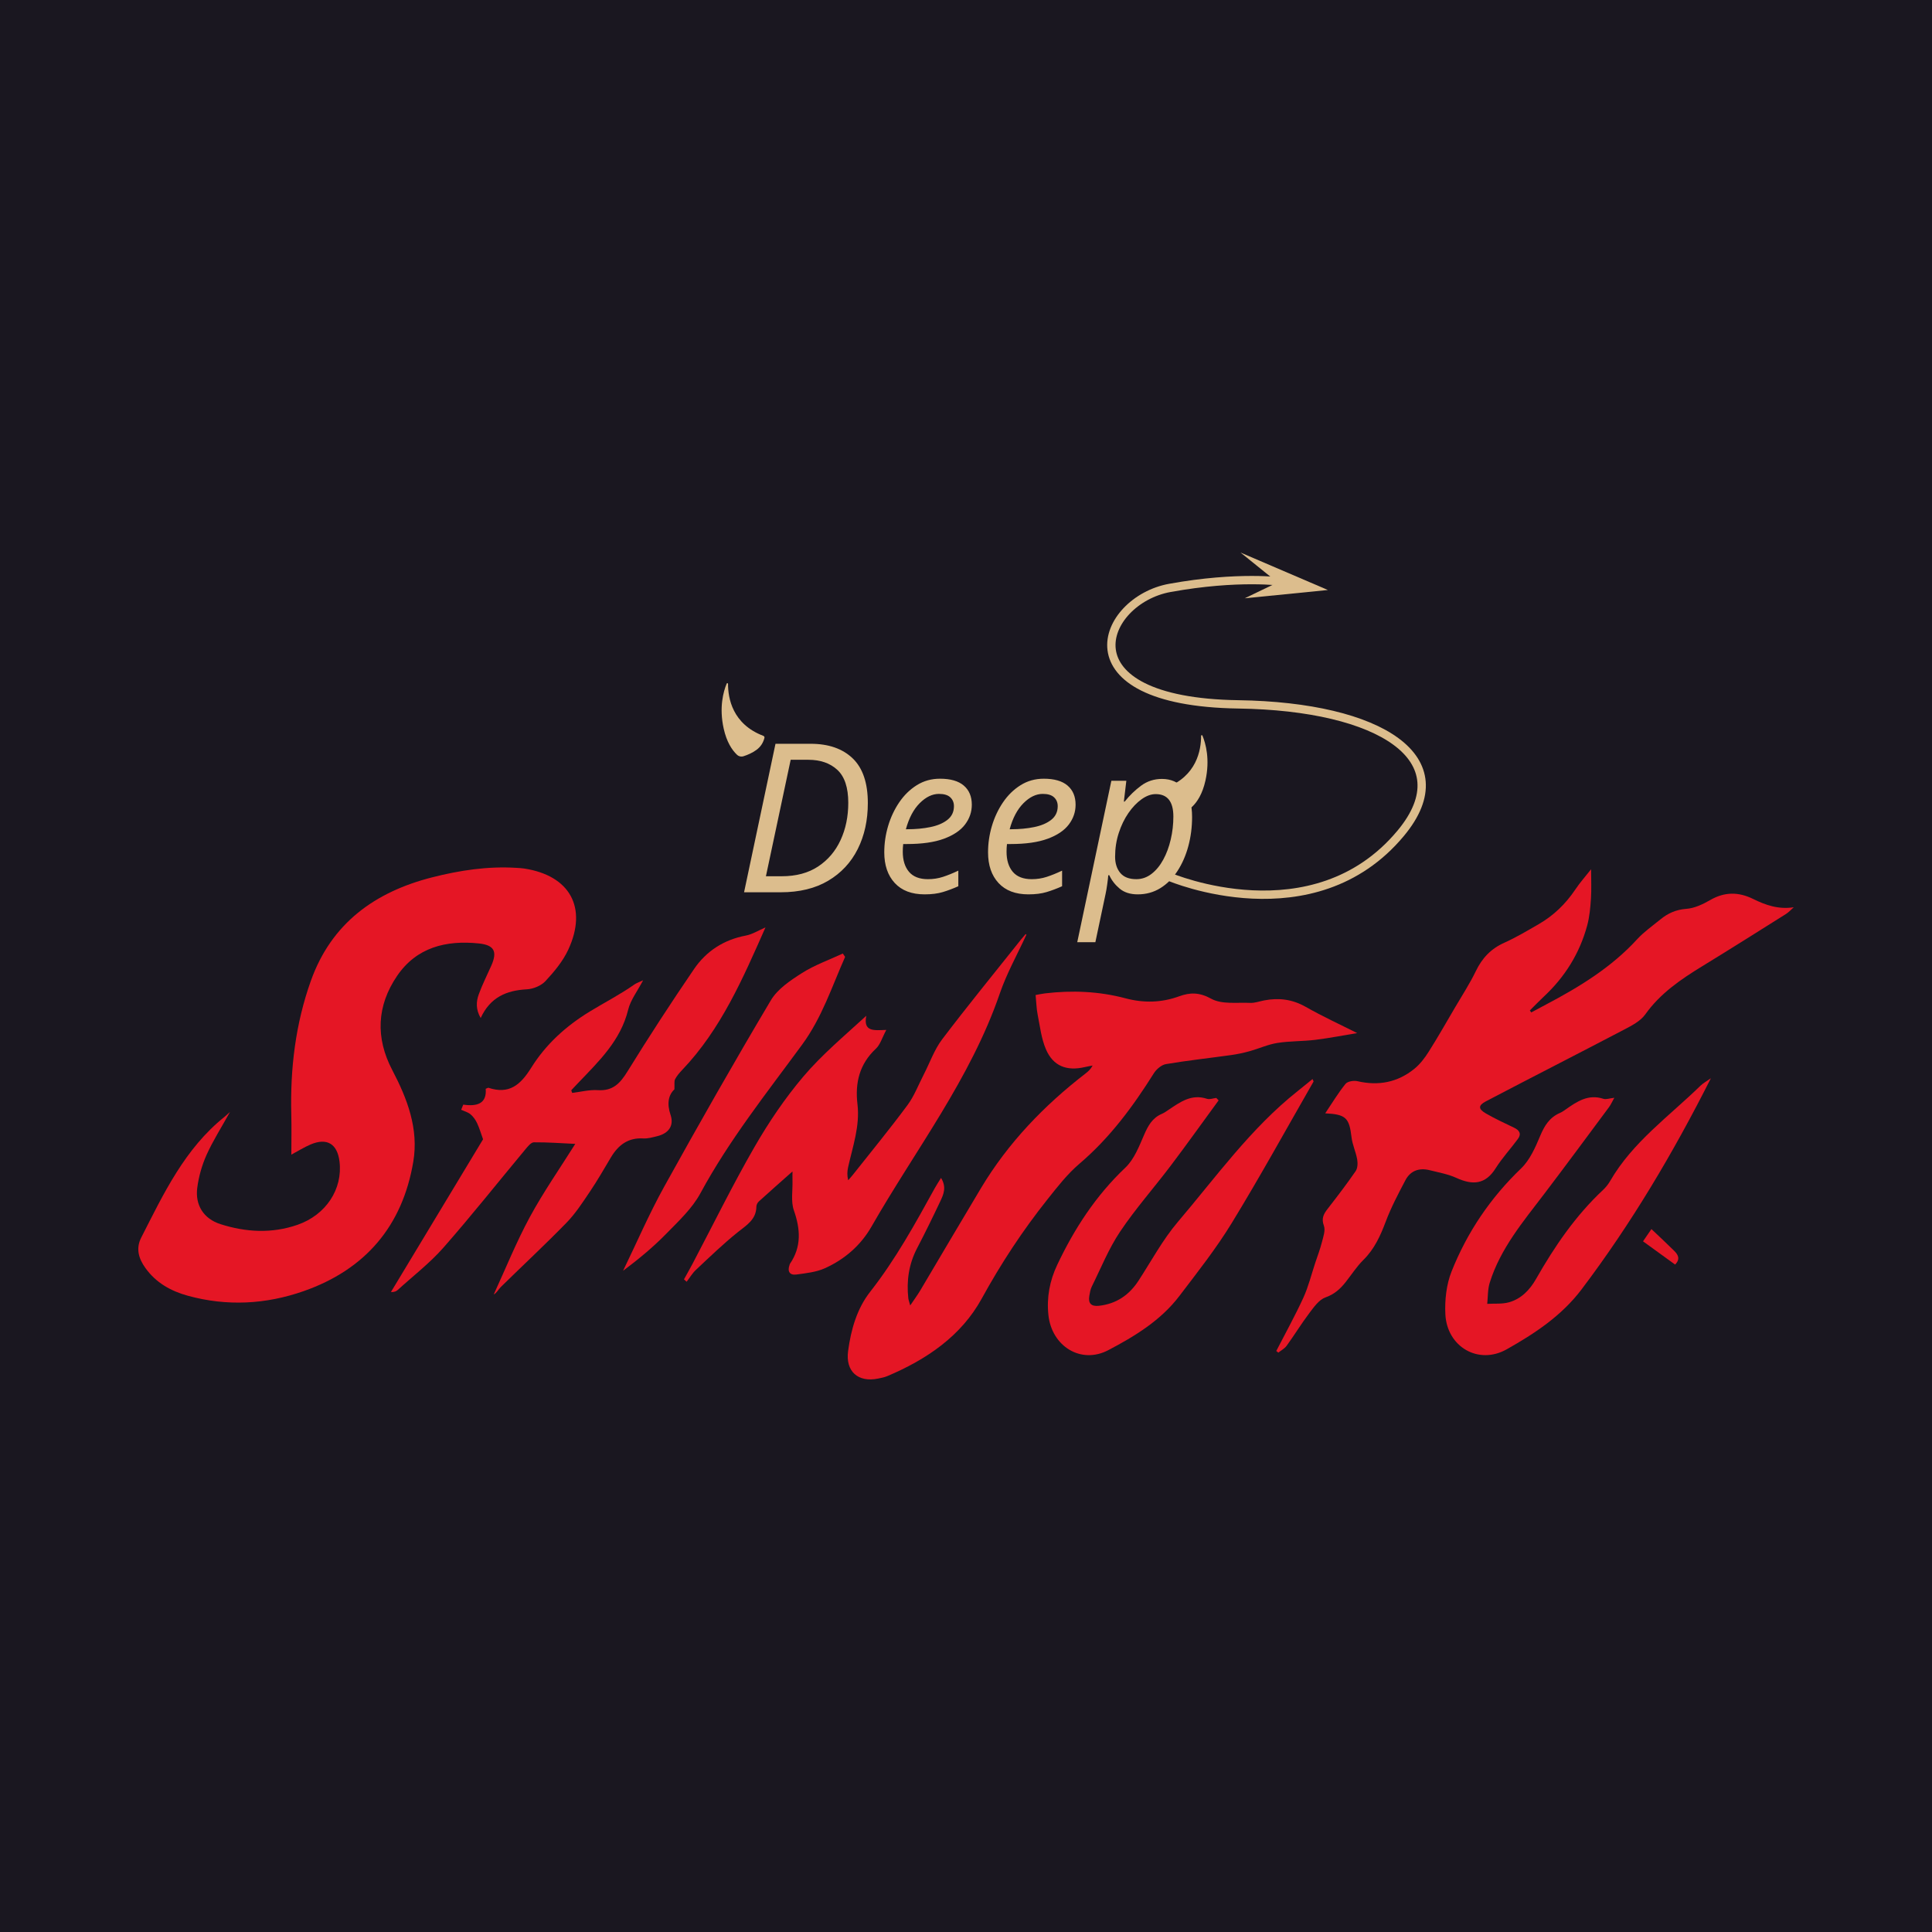
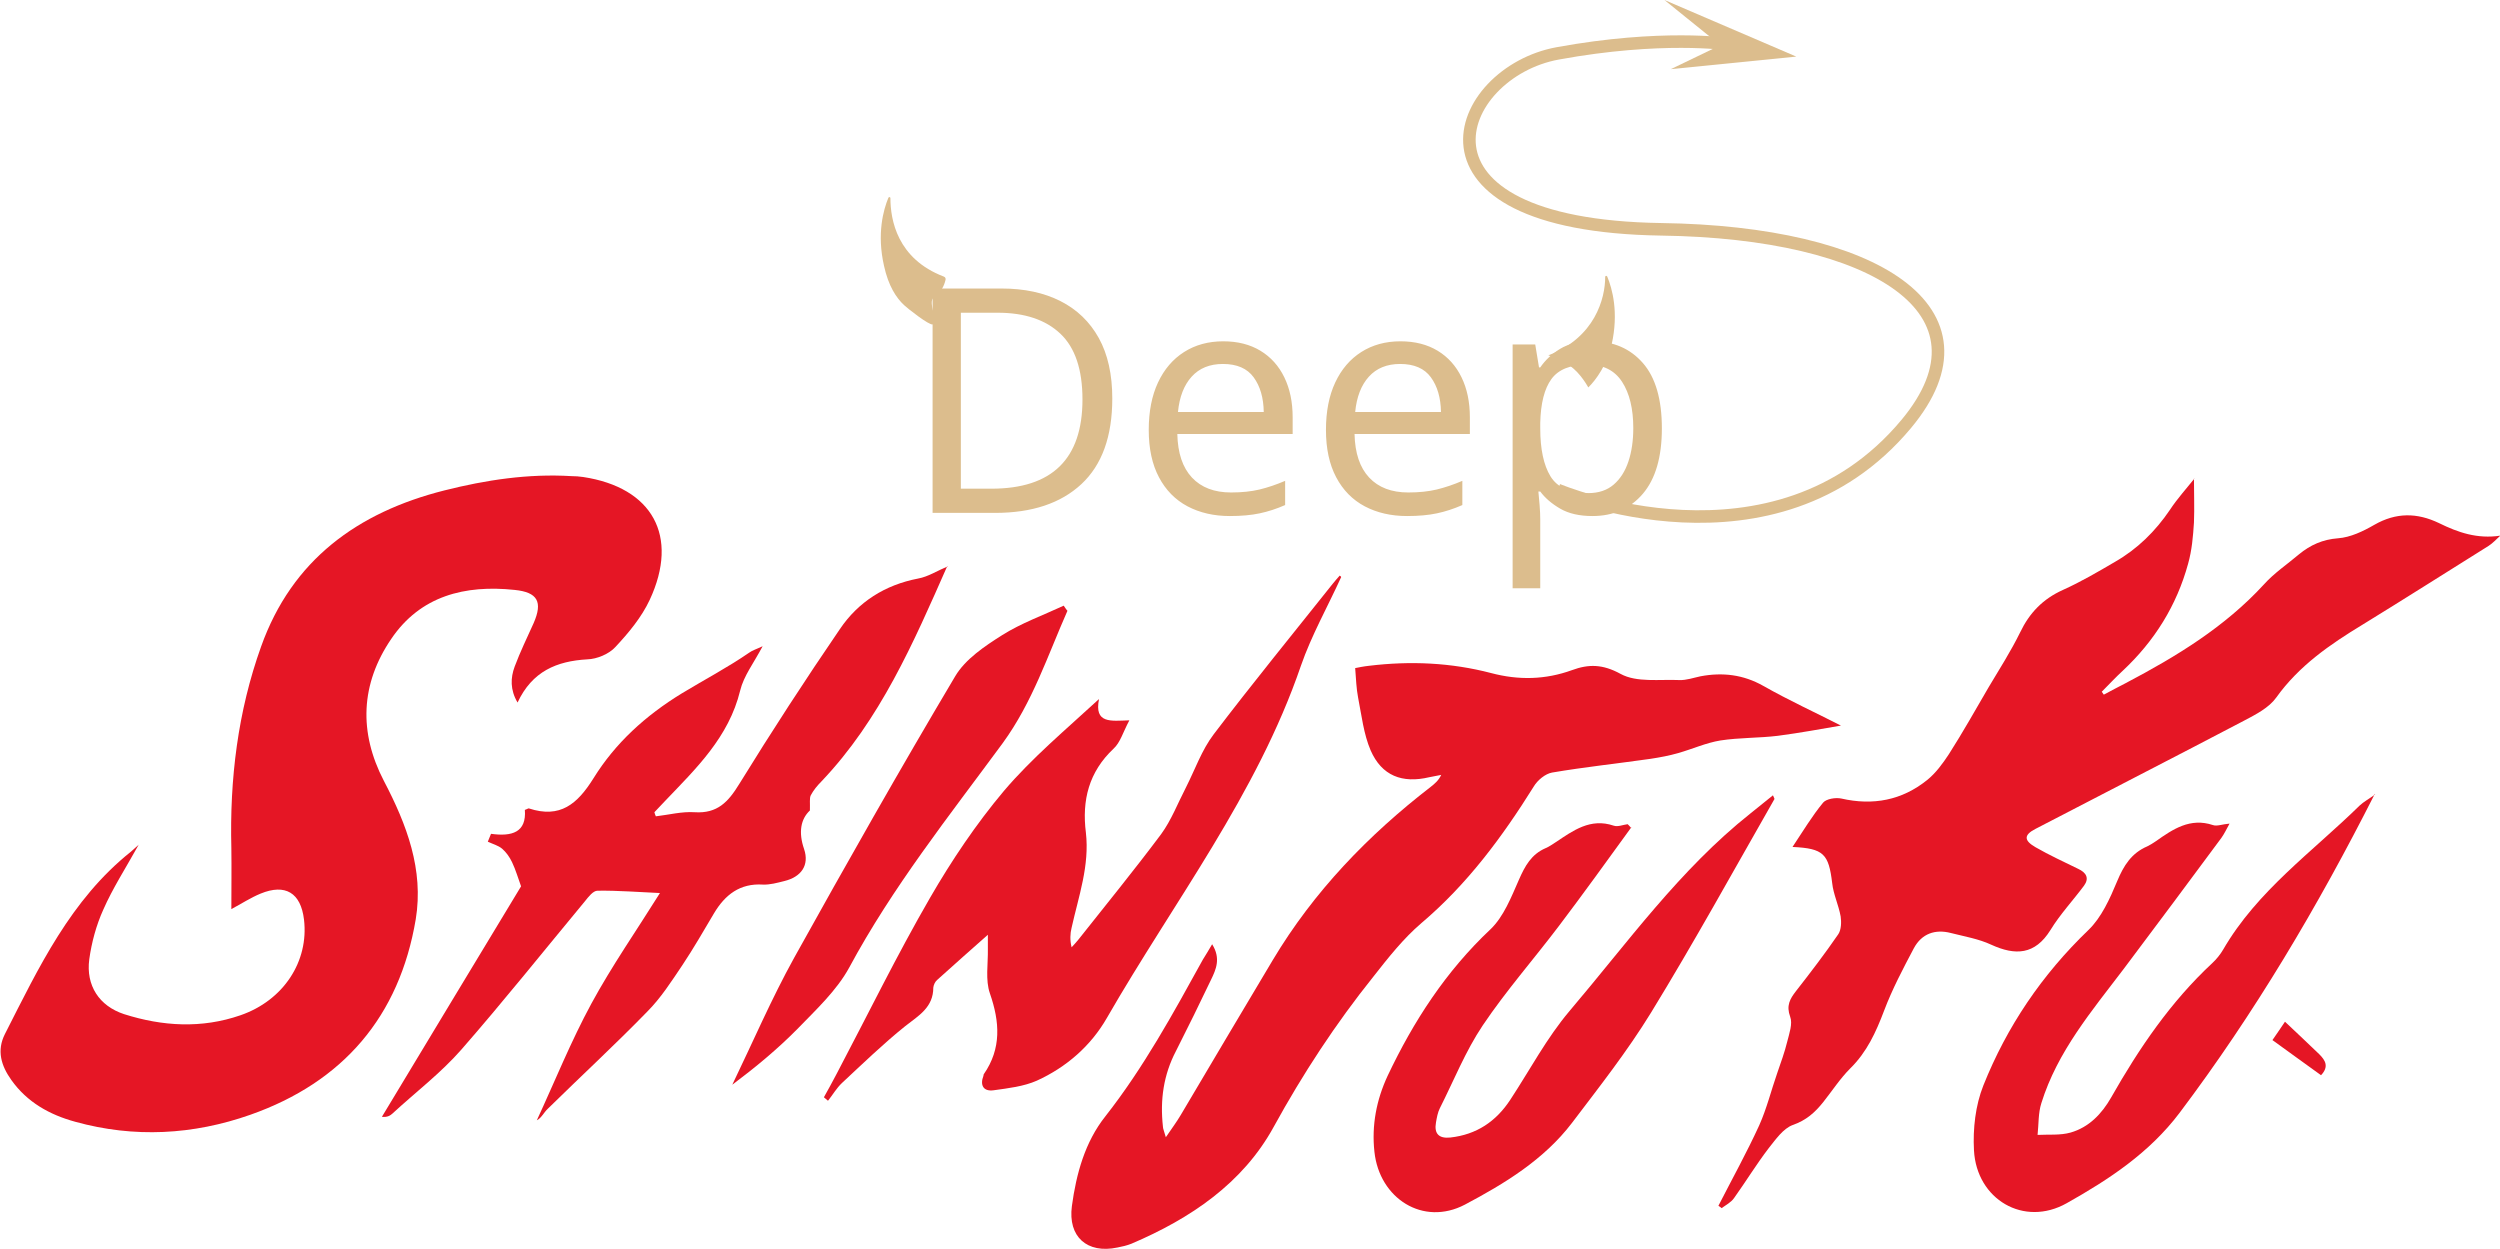
- <svg xmlns="http://www.w3.org/2000/svg" id="Layer_3" data-name="Layer 3" viewBox="0 0 1000 1000">
+ <svg xmlns="http://www.w3.org/2000/svg" version="1.1" viewBox="0 0 856.9 428">
  <defs>
    <style>
      .cls-1 {
-         fill: #000;
+         fill: none;
+         stroke: #dcbd8d;
+         stroke-miterlimit: 10;
+         stroke-width: 4.3px;
      }

-       .cls-1, .cls-2, .cls-3, .cls-4, .cls-5 {
-         stroke-width: 0px;
+       .cls-2, .cls-3 {
+         isolation: isolate;
      }

-       .cls-2 {
+       .cls-4 {
        fill: #e51625;
      }

      .cls-3 {
-         fill: #dcbd8d;
+         font-family: FuturaStd-Medium, 'Futura Std';
+         font-size: 107.7px;
+         font-weight: 500;
      }

-       .cls-6 {
-         fill: none;
-         stroke: #dcbd8d;
-         stroke-miterlimit: 10;
-         stroke-width: 4.31px;
-       }
- 
-       .cls-4 {
-         fill: #1a1720;
-       }
- 
-       .cls-5, .cls-7 {
+       .cls-3, .cls-5 {
        fill: #dcbd8d;
-       }
- 
-       .cls-7 {
-         font-family: FuturaPT-MediumObl, 'Futura PT';
-         font-size: 107.65px;
-         font-style: oblique;
-         font-weight: 500;
      }
    </style>
  </defs>
  <g>
-     <rect class="cls-1" width="1000" height="1000" />
-     <rect class="cls-4" width="1000" height="1000" />
-   </g>
-   <g>
-     <g>
-       <path class="cls-2" d="M119.03,575.58c-4.5,8.12-8.86,14.93-12.13,22.22-2.39,5.33-4.04,11.21-4.8,17-1.17,9.03,3.36,16.03,11.95,18.79,13.18,4.23,26.63,4.98,39.91.38,14.79-5.13,23.5-18.5,21.77-32.76-1.12-9.15-6.44-12.42-14.89-8.87-3.41,1.44-6.58,3.45-10.04,5.3,0-7.19.15-14.06-.03-20.93-.6-23.63,2.18-46.8,10.16-69.12,10.63-29.73,33.13-45.95,62.76-53.48,14.29-3.64,28.81-5.84,43.65-4.91,1.32.08,2.64.14,3.95.34,23.71,3.62,32.97,20.25,22.82,42.07-2.78,5.97-7.26,11.35-11.79,16.22-2.22,2.39-6.3,4.06-9.64,4.24-10.55.57-18.92,4.1-23.88,14.85-2.58-4.43-2.36-8.48-.99-12.27,1.85-5.1,4.34-9.96,6.53-14.93,3.21-7.3,1.39-10.57-6.47-11.39-17.04-1.77-32.28,2.01-42.35,16.81-10.5,15.43-11.25,32.01-2.48,48.73,7.79,14.86,13.74,30.38,10.88,47.4-5.59,33.34-24.86,55.85-56.72,67.01-19.58,6.86-39.75,7.96-59.99,2.39-8.83-2.43-16.48-6.73-21.94-14.34-3.5-4.88-5.07-10.08-2.17-15.76,11.6-22.76,22.51-46.01,43.16-62.54.63-.51,1.21-1.08,2.78-2.48Z" />
-       <path class="cls-2" d="M823.55,449.89c0,5.25.25,10.23-.07,15.17-.31,4.72-.74,9.54-1.98,14.08-3.91,14.33-11.5,26.53-22.4,36.68-2.49,2.32-4.84,4.79-7.25,7.19.24.34.47.69.71,1.03,2.52-1.35,5.03-2.71,7.56-4.05,17.3-9.11,33.87-19.2,47.26-33.83,3.54-3.86,7.96-6.93,12.04-10.27,3.89-3.19,8.08-5.08,13.41-5.47,4.24-.31,8.6-2.38,12.39-4.57,7.45-4.31,14.68-4.25,22.18-.56,6.46,3.18,13.09,5.53,21.04,4.31-1.34,1.18-2.56,2.56-4.05,3.5-14.37,9.04-28.73,18.1-43.21,26.96-11.16,6.83-21.8,14.05-29.6,25-2.47,3.47-6.97,5.79-10.95,7.87-23.79,12.47-47.74,24.65-71.54,37.12-4.06,2.13-3.98,3.97.02,6.28,4.71,2.71,9.66,5.01,14.57,7.36,2.76,1.32,3.93,3.16,2,5.8-3.76,5.12-8.15,9.83-11.52,15.19-5.34,8.5-11.97,8.82-20.32,5.01-4.3-1.97-9.13-2.81-13.77-3.98-5.44-1.38-10.01.17-12.65,5.2-3.67,6.99-7.39,14.02-10.16,21.38-2.77,7.36-5.86,14.2-11.58,19.85-3.49,3.45-6.19,7.71-9.26,11.58-2.78,3.5-5.8,6.21-10.39,7.83-3.3,1.17-5.93,4.95-8.26,8.02-4.15,5.5-7.76,11.4-11.8,16.99-1.05,1.46-2.85,2.38-4.3,3.55-.36-.28-.71-.56-1.07-.85,4.71-9.17,9.73-18.21,14.02-27.57,2.63-5.75,4.14-12.01,6.15-18.05,1.18-3.55,2.52-7.05,3.44-10.67.71-2.79,1.92-6.11,1.04-8.51-1.42-3.83-.13-6.11,1.98-8.83,4.96-6.38,9.88-12.81,14.46-19.47,1.04-1.52,1.13-4.13.78-6.08-.68-3.86-2.47-7.56-2.92-11.43-1.18-10.02-2.86-11.87-13.62-12.39,3.62-5.38,6.73-10.58,10.51-15.25,1.07-1.32,4.26-1.83,6.17-1.39,10.88,2.53,20.76.62,29.39-6.35,2.97-2.4,5.44-5.65,7.5-8.91,4.75-7.51,9.14-15.25,13.64-22.92,3.66-6.24,7.64-12.34,10.77-18.83,3.25-6.73,7.79-11.54,14.67-14.63,6.15-2.76,11.98-6.25,17.84-9.63,7.7-4.44,13.93-10.45,18.9-17.86,2.53-3.78,5.58-7.2,8.27-10.62Z" />
-       <path class="cls-2" d="M487.07,609.67c3,4.85,1.29,8.56-.36,12.07-3.87,8.2-7.86,16.35-12.05,24.39-4.27,8.19-5.5,16.83-4.52,25.88.08.75.38,1.47.99,3.69,2.17-3.23,3.76-5.36,5.11-7.63,10.54-17.72,20.96-35.51,31.57-53.19,14.03-23.38,32.58-42.67,54.08-59.26,1.38-1.07,2.69-2.23,3.64-4.1-1.36.27-2.73.49-4.07.81-9.32,2.16-16.31-.49-20.06-9.15-2.42-5.6-3.11-11.98-4.32-18.06-.62-3.1-.67-6.3-1.05-10.09,1.02-.18,2.89-.62,4.78-.85,14.08-1.68,28.05-1.1,41.78,2.55,9.4,2.5,18.57,2.29,27.72-1.04,5.69-2.07,10.51-2.12,16.65,1.27,5.45,3.01,13.31,1.82,20.13,2.13,2.4.11,4.86-.83,7.29-1.29,7.55-1.44,14.56-.58,21.46,3.35,8.77,4.99,17.98,9.21,26.63,13.57-6.44,1.06-13.98,2.54-21.59,3.49-6.54.81-13.23.59-19.73,1.62-4.89.78-9.54,2.93-14.36,4.27-3.13.87-6.34,1.55-9.56,2-11.24,1.57-22.54,2.79-33.72,4.68-2.33.39-4.96,2.64-6.29,4.76-10.84,17.27-22.82,33.46-38.52,46.82-6.21,5.28-11.36,11.93-16.48,18.36-12.86,16.14-24.1,33.24-34.08,51.43-10.64,19.4-28.6,31.55-48.84,40.11-1.5.64-3.16.95-4.77,1.28-10.42,2.16-16.97-3.73-15.56-14.22,1.49-11.09,4.55-21.95,11.47-30.75,13.12-16.72,23.25-35.17,33.44-53.65.86-1.55,1.85-3.03,3.22-5.26Z" />
-       <path class="cls-2" d="M396.22,480.01c-11.65,26.28-22.96,52.69-43.21,73.89-1.36,1.43-2.7,2.98-3.59,4.71-.54,1.05-.21,2.56-.34,5.24-3.13,2.9-3.97,7.42-2.01,13.18,1.91,5.61-.97,9.58-6.8,11.03-2.4.59-4.9,1.33-7.31,1.19-7.92-.47-12.98,3.48-16.78,9.86-3.54,5.94-6.98,11.95-10.84,17.67-3.74,5.55-7.44,11.29-12.07,16.05-11.05,11.35-22.66,22.14-33.97,33.24-1.36,1.33-2.21,3.17-3.75,3.95,6.16-13.38,11.68-27.11,18.67-40.04,7-12.93,15.48-25.07,23.54-37.91-7.05-.33-14.24-.87-21.42-.81-1.47.01-3.13,2.12-4.34,3.56-14.14,16.98-27.87,34.33-42.45,50.92-7.04,8.01-15.66,14.63-23.59,21.86-.79.72-1.74,1.26-3.61,1.14,16.02-26.55,32.03-53.11,47.68-79.05-.98-2.71-1.82-5.62-3.08-8.33-.79-1.7-1.97-3.38-3.39-4.58-1.34-1.12-3.22-1.6-4.86-2.36.36-.89.72-1.77,1.08-2.66,7.16,1.03,12.25-.5,11.62-8.2.85-.32,1.2-.6,1.44-.52,10.69,3.54,16.56-1.48,22.1-10.35,7.53-12.06,17.8-21.48,30.36-29.15,7.59-4.64,15.65-8.76,22.98-13.92,1.12-.79,2.49-1.23,4.6-2.23-2.95,5.65-6.5,10.16-7.74,15.23-3.91,15.99-15.15,26.68-25.84,37.87-1.21,1.27-2.4,2.55-3.61,3.82.15.46.3.91.45,1.37,4.44-.52,8.92-1.71,13.31-1.42,7.77.51,11.53-3.53,15.31-9.65,11.08-17.95,22.6-35.65,34.5-53.07,6.34-9.27,15.4-15.14,26.77-17.29,3.44-.65,6.62-2.7,10.19-4.23Z" />
-       <path class="cls-2" d="M531.27,483.79c-4.64,10.13-10.18,19.96-13.78,30.45-15.15,44.13-43.64,80.86-66.45,120.72-5.52,9.64-13.9,16.9-24.05,21.47-4.51,2.03-9.77,2.59-14.77,3.26-3.52.47-4.77-1.65-3.53-5.02.06-.15.06-.34.15-.47,6.06-8.85,5.5-17.9,2.07-27.71-1.61-4.6-.58-10.12-.72-15.23-.05-1.91,0-3.83,0-4.92-5.75,5.1-11.63,10.27-17.42,15.53-.68.61-1.25,1.74-1.26,2.63-.08,6.75-5.03,9.59-9.6,13.25-7.59,6.08-14.6,12.88-21.71,19.54-1.88,1.76-3.21,4.08-4.8,6.14-.46-.41-.92-.82-1.38-1.23,1.48-2.69,3.01-5.36,4.44-8.07,10.61-20.14,20.64-40.61,31.99-60.33,7.38-12.82,15.79-25.29,25.34-36.56,9.61-11.34,21.19-21.01,32.61-31.49-1.68,8.45,4.01,7.55,10.35,7.33-2.18,4.07-3.12,7.6-5.38,9.71-8.54,7.98-10.86,17.67-9.54,28.81,1.33,11.28-2.48,21.85-4.86,32.61-.45,2.04-.56,4.16.04,6.68.76-.88,1.57-1.72,2.29-2.63,9.5-12.02,19.24-23.87,28.36-36.18,3.55-4.78,5.72-10.59,8.49-15.95,3.14-6.09,5.44-12.82,9.52-18.2,13.26-17.48,27.16-34.48,40.82-51.65.76-.95,1.57-1.86,2.36-2.79.14.1.29.2.43.3Z" />
-       <path class="cls-2" d="M885.54,558.13c-19.66,38.93-41.26,75.31-66.93,109.26-10.4,13.75-24.3,22.86-38.72,31-14.67,8.28-30.94-1.29-31.77-18.12-.36-7.37.52-15.41,3.22-22.2,8.07-20.26,20.08-38.05,35.99-53.31,4.53-4.35,7.36-10.84,9.86-16.82,2.22-5.31,4.88-9.58,10.26-11.9,1.05-.45,2.02-1.13,2.96-1.8,5.85-4.12,11.68-8.07,19.5-5.5,1.4.46,3.2-.26,5.66-.53-1.1,1.96-1.78,3.54-2.78,4.89-11.11,14.95-22.16,29.94-33.43,44.77-10.98,14.45-22.8,28.39-28.3,46.14-1.06,3.42-.88,7.23-1.28,10.86,3.79-.23,7.75.19,11.32-.82,6.31-1.79,10.74-6.43,13.92-12.01,9.6-16.86,20.43-32.75,34.69-46.11,1.43-1.34,2.71-2.94,3.69-4.64,11.67-20.18,30.57-33.52,46.81-49.37,1.36-1.32,3.11-2.24,5.32-3.8Z" />
-       <path class="cls-2" d="M630.75,569.55c-8.25,11.28-16.36,22.66-24.78,33.8-8.65,11.45-18.24,22.26-26.21,34.15-5.9,8.8-9.91,18.88-14.66,28.44-.72,1.44-.97,3.14-1.26,4.76-.71,3.9.98,5.61,4.92,5.18,9-.98,15.68-5.52,20.56-13.04,6.65-10.22,12.49-21.16,20.34-30.39,19.82-23.3,37.71-48.42,61.98-67.68,2.55-2.02,5.06-4.09,7.71-6.24.34.79.62,1.15.53,1.3-14.04,24.46-27.64,49.18-42.34,73.23-8.06,13.19-17.74,25.44-27.13,37.78-9.61,12.63-23.1,20.83-36.74,27.99-14.27,7.49-29.3-2.08-31.01-18.14-.98-9.11.66-17.77,4.55-25.99,8.89-18.78,20.02-35.88,35.29-50.35,4.54-4.3,7.09-10.98,9.68-16.94,2.06-4.76,4.29-8.81,9.25-10.91,1.2-.51,2.3-1.3,3.39-2.04,6.03-4.04,11.89-8.39,19.93-5.72,1.39.46,3.19-.28,4.79-.46.4.42.8.84,1.2,1.26Z" />
-       <path class="cls-2" d="M437.43,495.28c-6.84,15.4-11.95,31.38-22.25,45.42-18.36,25.04-37.76,49.39-52.64,76.91-4.28,7.92-11.35,14.49-17.78,21.06-6.77,6.93-14.3,13.13-22.26,19.09,7.04-14.51,13.44-29.38,21.24-43.47,17.96-32.43,36.3-64.67,55.25-96.53,3.49-5.87,10.13-10.32,16.14-14.13,6.54-4.15,14.03-6.79,21.11-10.09.4.58.79,1.16,1.19,1.74Z" />
-       <path class="cls-2" d="M867.03,654.54c-5.59-4.05-10.89-7.89-16.6-12.03,1.52-2.23,2.95-4.31,4.34-6.35,4.16,3.96,8.02,7.52,11.75,11.23,1.96,1.95,3.42,4.18.51,7.15Z" />
+     <g id="Layer_3">
+       <g>
+         <g>
+           <path class="cls-4" d="M47.5,289.6c-4.5,8.1-8.9,14.9-12.1,22.2-2.4,5.3-4,11.2-4.8,17-1.2,9,3.4,16,11.9,18.8,13.2,4.2,26.6,5,39.9.4,14.8-5.1,23.5-18.5,21.8-32.8-1.1-9.2-6.4-12.4-14.9-8.9-3.4,1.4-6.6,3.5-10,5.3,0-7.2.1-14.1,0-20.9-.6-23.6,2.2-46.8,10.2-69.1,10.6-29.7,33.1-46,62.8-53.5,14.3-3.6,28.8-5.8,43.6-4.9,1.3,0,2.6.1,4,.3,23.7,3.6,33,20.2,22.8,42.1-2.8,6-7.3,11.4-11.8,16.2-2.2,2.4-6.3,4.1-9.6,4.2-10.5.6-18.9,4.1-23.9,14.8-2.6-4.4-2.4-8.5-1-12.3,1.9-5.1,4.3-10,6.5-14.9,3.2-7.3,1.4-10.6-6.5-11.4-17-1.8-32.3,2-42.3,16.8-10.5,15.4-11.2,32-2.5,48.7,7.8,14.9,13.7,30.4,10.9,47.4-5.6,33.3-24.9,55.8-56.7,67-19.6,6.9-39.8,8-60,2.4-8.8-2.4-16.5-6.7-21.9-14.3-3.5-4.9-5.1-10.1-2.2-15.8,11.6-22.8,22.5-46,43.2-62.5.6-.5,1.2-1.1,2.8-2.5h0Z" />
+           <path class="cls-4" d="M752,163.9c0,5.2.2,10.2,0,15.2-.3,4.7-.7,9.5-2,14.1-3.9,14.3-11.5,26.5-22.4,36.7-2.5,2.3-4.8,4.8-7.2,7.2.2.3.5.7.7,1,2.5-1.3,5-2.7,7.6-4,17.3-9.1,33.9-19.2,47.3-33.8,3.5-3.9,8-6.9,12-10.3,3.9-3.2,8.1-5.1,13.4-5.5,4.2-.3,8.6-2.4,12.4-4.6,7.5-4.3,14.7-4.2,22.2-.6,6.5,3.2,13.1,5.5,21,4.3-1.3,1.2-2.6,2.6-4,3.5-14.4,9-28.7,18.1-43.2,27-11.2,6.8-21.8,14.1-29.6,25-2.5,3.5-7,5.8-11,7.9-23.8,12.5-47.7,24.7-71.5,37.1-4.1,2.1-4,4,0,6.3,4.7,2.7,9.7,5,14.6,7.4,2.8,1.3,3.9,3.2,2,5.8-3.8,5.1-8.2,9.8-11.5,15.2-5.3,8.5-12,8.8-20.3,5-4.3-2-9.1-2.8-13.8-4-5.4-1.4-10,.2-12.7,5.2-3.7,7-7.4,14-10.2,21.4-2.8,7.4-5.9,14.2-11.6,19.8-3.5,3.5-6.2,7.7-9.3,11.6-2.8,3.5-5.8,6.2-10.4,7.8-3.3,1.2-5.9,5-8.3,8-4.2,5.5-7.8,11.4-11.8,17-1,1.5-2.8,2.4-4.3,3.5-.4-.3-.7-.6-1.1-.8,4.7-9.2,9.7-18.2,14-27.6,2.6-5.8,4.1-12,6.2-18,1.2-3.5,2.5-7,3.4-10.7.7-2.8,1.9-6.1,1-8.5-1.4-3.8-.1-6.1,2-8.8,5-6.4,9.9-12.8,14.5-19.5,1-1.5,1.1-4.1.8-6.1-.7-3.9-2.5-7.6-2.9-11.4-1.2-10-2.9-11.9-13.6-12.4,3.6-5.4,6.7-10.6,10.5-15.2,1.1-1.3,4.3-1.8,6.2-1.4,10.9,2.5,20.8.6,29.4-6.3,3-2.4,5.4-5.7,7.5-8.9,4.8-7.5,9.1-15.2,13.6-22.9,3.7-6.2,7.6-12.3,10.8-18.8,3.2-6.7,7.8-11.5,14.7-14.6,6.2-2.8,12-6.2,17.8-9.6,7.7-4.4,13.9-10.5,18.9-17.9,2.5-3.8,5.6-7.2,8.3-10.6h0Z" />
+           <path class="cls-4" d="M415.5,323.7c3,4.8,1.3,8.6-.4,12.1-3.9,8.2-7.9,16.3-12,24.4-4.3,8.2-5.5,16.8-4.5,25.9,0,.8.4,1.5,1,3.7,2.2-3.2,3.8-5.4,5.1-7.6,10.5-17.7,21-35.5,31.6-53.2,14-23.4,32.6-42.7,54.1-59.3,1.4-1.1,2.7-2.2,3.6-4.1-1.4.3-2.7.5-4.1.8-9.3,2.2-16.3-.5-20.1-9.2-2.4-5.6-3.1-12-4.3-18.1-.6-3.1-.7-6.3-1-10.1,1-.2,2.9-.6,4.8-.8,14.1-1.7,28-1.1,41.8,2.5,9.4,2.5,18.6,2.3,27.7-1,5.7-2.1,10.5-2.1,16.7,1.3,5.5,3,13.3,1.8,20.1,2.1,2.4.1,4.9-.8,7.3-1.3,7.5-1.4,14.6-.6,21.5,3.3,8.8,5,18,9.2,26.6,13.6-6.4,1.1-14,2.5-21.6,3.5-6.5.8-13.2.6-19.7,1.6-4.9.8-9.5,2.9-14.4,4.3-3.1.9-6.3,1.5-9.6,2-11.2,1.6-22.5,2.8-33.7,4.7-2.3.4-5,2.6-6.3,4.8-10.8,17.3-22.8,33.5-38.5,46.8-6.2,5.3-11.4,11.9-16.5,18.4-12.9,16.1-24.1,33.2-34.1,51.4-10.6,19.4-28.6,31.5-48.8,40.1-1.5.6-3.2,1-4.8,1.3-10.4,2.2-17-3.7-15.6-14.2,1.5-11.1,4.5-22,11.5-30.8,13.1-16.7,23.2-35.2,33.4-53.7.9-1.5,1.9-3,3.2-5.3h0Z" />
+           <path class="cls-4" d="M324.7,194c-11.6,26.3-23,52.7-43.2,73.9-1.4,1.4-2.7,3-3.6,4.7-.5,1-.2,2.6-.3,5.2-3.1,2.9-4,7.4-2,13.2,1.9,5.6-1,9.6-6.8,11-2.4.6-4.9,1.3-7.3,1.2-7.9-.5-13,3.5-16.8,9.9-3.5,5.9-7,12-10.8,17.7-3.7,5.5-7.4,11.3-12.1,16-11,11.3-22.7,22.1-34,33.2-1.4,1.3-2.2,3.2-3.8,4,6.2-13.4,11.7-27.1,18.7-40,7-12.9,15.5-25.1,23.5-37.9-7-.3-14.2-.9-21.4-.8-1.5,0-3.1,2.1-4.3,3.6-14.1,17-27.9,34.3-42.4,50.9-7,8-15.7,14.6-23.6,21.9-.8.7-1.7,1.3-3.6,1.1,16-26.5,32-53.1,47.7-79-1-2.7-1.8-5.6-3.1-8.3-.8-1.7-2-3.4-3.4-4.6-1.3-1.1-3.2-1.6-4.9-2.4.4-.9.7-1.8,1.1-2.7,7.2,1,12.2-.5,11.6-8.2.9-.3,1.2-.6,1.4-.5,10.7,3.5,16.6-1.5,22.1-10.3,7.5-12.1,17.8-21.5,30.4-29.2,7.6-4.6,15.6-8.8,23-13.9,1.1-.8,2.5-1.2,4.6-2.2-3,5.7-6.5,10.2-7.7,15.2-3.9,16-15.1,26.7-25.8,37.9-1.2,1.3-2.4,2.5-3.6,3.8.1.5.3.9.5,1.4,4.4-.5,8.9-1.7,13.3-1.4,7.8.5,11.5-3.5,15.3-9.7,11.1-18,22.6-35.7,34.5-53.1,6.3-9.3,15.4-15.1,26.8-17.3,3.4-.6,6.6-2.7,10.2-4.2h0Z" />
+           <path class="cls-4" d="M459.7,197.8c-4.6,10.1-10.2,20-13.8,30.4-15.1,44.1-43.6,80.9-66.5,120.7-5.5,9.6-13.9,16.9-24,21.5-4.5,2-9.8,2.6-14.8,3.3-3.5.5-4.8-1.7-3.5-5,0-.2,0-.3.1-.5,6.1-8.8,5.5-17.9,2.1-27.7-1.6-4.6-.6-10.1-.7-15.2,0-1.9,0-3.8,0-4.9-5.8,5.1-11.6,10.3-17.4,15.5-.7.6-1.2,1.7-1.3,2.6,0,6.8-5,9.6-9.6,13.2-7.6,6.1-14.6,12.9-21.7,19.5-1.9,1.8-3.2,4.1-4.8,6.1-.5-.4-.9-.8-1.4-1.2,1.5-2.7,3-5.4,4.4-8.1,10.6-20.1,20.6-40.6,32-60.3,7.4-12.8,15.8-25.3,25.3-36.6,9.6-11.3,21.2-21,32.6-31.5-1.7,8.5,4,7.5,10.4,7.3-2.2,4.1-3.1,7.6-5.4,9.7-8.5,8-10.9,17.7-9.5,28.8,1.3,11.3-2.5,21.8-4.9,32.6-.5,2-.6,4.2,0,6.7.8-.9,1.6-1.7,2.3-2.6,9.5-12,19.2-23.9,28.4-36.2,3.5-4.8,5.7-10.6,8.5-16,3.1-6.1,5.4-12.8,9.5-18.2,13.3-17.5,27.2-34.5,40.8-51.6.8-1,1.6-1.9,2.4-2.8.1.1.3.2.4.3h0Z" />
+           <path class="cls-4" d="M814,272.1c-19.7,38.9-41.3,75.3-66.9,109.3-10.4,13.8-24.3,22.9-38.7,31-14.7,8.3-30.9-1.3-31.8-18.1-.4-7.4.5-15.4,3.2-22.2,8.1-20.3,20.1-38,36-53.3,4.5-4.3,7.4-10.8,9.9-16.8,2.2-5.3,4.9-9.6,10.3-11.9,1-.5,2-1.1,3-1.8,5.8-4.1,11.7-8.1,19.5-5.5,1.4.5,3.2-.3,5.7-.5-1.1,2-1.8,3.5-2.8,4.9-11.1,15-22.2,29.9-33.4,44.8-11,14.5-22.8,28.4-28.3,46.1-1.1,3.4-.9,7.2-1.3,10.9,3.8-.2,7.8.2,11.3-.8,6.3-1.8,10.7-6.4,13.9-12,9.6-16.9,20.4-32.8,34.7-46.1,1.4-1.3,2.7-2.9,3.7-4.6,11.7-20.2,30.6-33.5,46.8-49.4,1.4-1.3,3.1-2.2,5.3-3.8h0Z" />
+           <path class="cls-4" d="M559.2,283.5c-8.2,11.3-16.4,22.7-24.8,33.8-8.7,11.5-18.2,22.3-26.2,34.2-5.9,8.8-9.9,18.9-14.7,28.4-.7,1.4-1,3.1-1.3,4.8-.7,3.9,1,5.6,4.9,5.2,9-1,15.7-5.5,20.6-13,6.7-10.2,12.5-21.2,20.3-30.4,19.8-23.3,37.7-48.4,62-67.7,2.5-2,5.1-4.1,7.7-6.2.3.8.6,1.2.5,1.3-14,24.5-27.6,49.2-42.3,73.2-8.1,13.2-17.7,25.4-27.1,37.8-9.6,12.6-23.1,20.8-36.7,28-14.3,7.5-29.3-2.1-31-18.1-1-9.1.7-17.8,4.5-26,8.9-18.8,20-35.9,35.3-50.3,4.5-4.3,7.1-11,9.7-16.9,2.1-4.8,4.3-8.8,9.2-10.9,1.2-.5,2.3-1.3,3.4-2,6-4,11.9-8.4,19.9-5.7,1.4.5,3.2-.3,4.8-.5.4.4.8.8,1.2,1.3h0Z" />
+           <path class="cls-4" d="M365.9,209.3c-6.8,15.4-12,31.4-22.2,45.4-18.4,25-37.8,49.4-52.6,76.9-4.3,7.9-11.4,14.5-17.8,21.1-6.8,6.9-14.3,13.1-22.3,19.1,7-14.5,13.4-29.4,21.2-43.5,18-32.4,36.3-64.7,55.2-96.5,3.5-5.9,10.1-10.3,16.1-14.1,6.5-4.1,14-6.8,21.1-10.1.4.6.8,1.2,1.2,1.7h0Z" />
+           <path class="cls-4" d="M795.5,368.5c-5.6-4-10.9-7.9-16.6-12,1.5-2.2,3-4.3,4.3-6.3,4.2,4,8,7.5,11.8,11.2,2,2,3.4,4.2.5,7.2h0Z" />
+         </g>
+         <path class="cls-1" d="M533.9,167.9s74.3,31.6,119.5-22.6c32.3-38.8-10.8-65.7-84-66.7-92.1-1.4-71-53.8-35.5-60.3,35.5-6.5,58.1-3.2,58.1-3.2" />
+         <polygon class="cls-5" points="589.7 15.5 570.5 0 615.7 19.4 572.7 23.7 589.7 15.5" />
+         <g class="cls-2">
+           <text class="cls-3" transform="translate(309.2 175.8)">
+             <tspan x="0" y="0">Deep</tspan>
+           </text>
+         </g>
+         <path class="cls-5" d="M552.4,118c-1.5,6.9-5.4,12.3-8,14.8,0,0-2.6-4.9-6.3-7.4s-7.4-3.6-7.4-3.6c16-6.1,19.5-19.5,19.5-26.9,0-.4.5-.5.7-.1,1.7,4.1,4,12.3,1.5,23.3h0Z" />
+         <path class="cls-5" d="M303,91.1c1.5,6.9,4.2,11,6.9,13.5.9.9,8.6,7,9.8,6.6,2.2-.7-1.8-7.6.3-9.1,2.4-1.7,3.6-4,4.1-6.2.1-.5-.1-.9-.6-1.1-16-6.1-18.3-19.5-18.3-26.9,0-.4-.5-.5-.7-.1-1.7,4.1-4,12.3-1.5,23.3h0Z" />
+       </g>
    </g>
-     <path class="cls-6" d="M605.5,453.93s74.28,31.65,119.49-22.61c32.3-38.75-10.77-65.67-83.97-66.74-92.12-1.35-71.05-53.83-35.52-60.28,35.52-6.46,58.13-3.23,58.13-3.23" />
-     <polygon class="cls-5" points="661.29 301.48 642.1 286 687.31 305.38 644.25 309.68 661.29 301.48" />
-     <text class="cls-7" transform="translate(380.72 461.84)">
-       <tspan x="0" y="0">Deep</tspan>
-     </text>
-     <path class="cls-3" d="M623.93,404.05c-1.53,6.87-4.25,11.02-6.87,13.52-.9.86-2.19,1.15-3.38.78-2.23-.71-4.59-1.75-6.71-3.29-2.37-1.72-3.57-3.99-4.13-6.19-.12-.45.13-.92.57-1.08,15.99-6.06,18.3-19.52,18.27-26.91,0-.4.55-.51.7-.14,1.69,4.08,4,12.3,1.55,23.31Z" />
-     <path class="cls-3" d="M374.58,377.13c1.53,6.87,4.25,11.02,6.87,13.52.9.86,2.19,1.15,3.38.78,2.23-.71,4.59-1.75,6.71-3.29,2.37-1.72,3.57-3.99,4.13-6.19.12-.45-.13-.92-.57-1.08-15.99-6.06-18.3-19.52-18.27-26.91,0-.4-.55-.51-.7-.14-1.69,4.08-4,12.3-1.55,23.31Z" />
  </g>
</svg>
